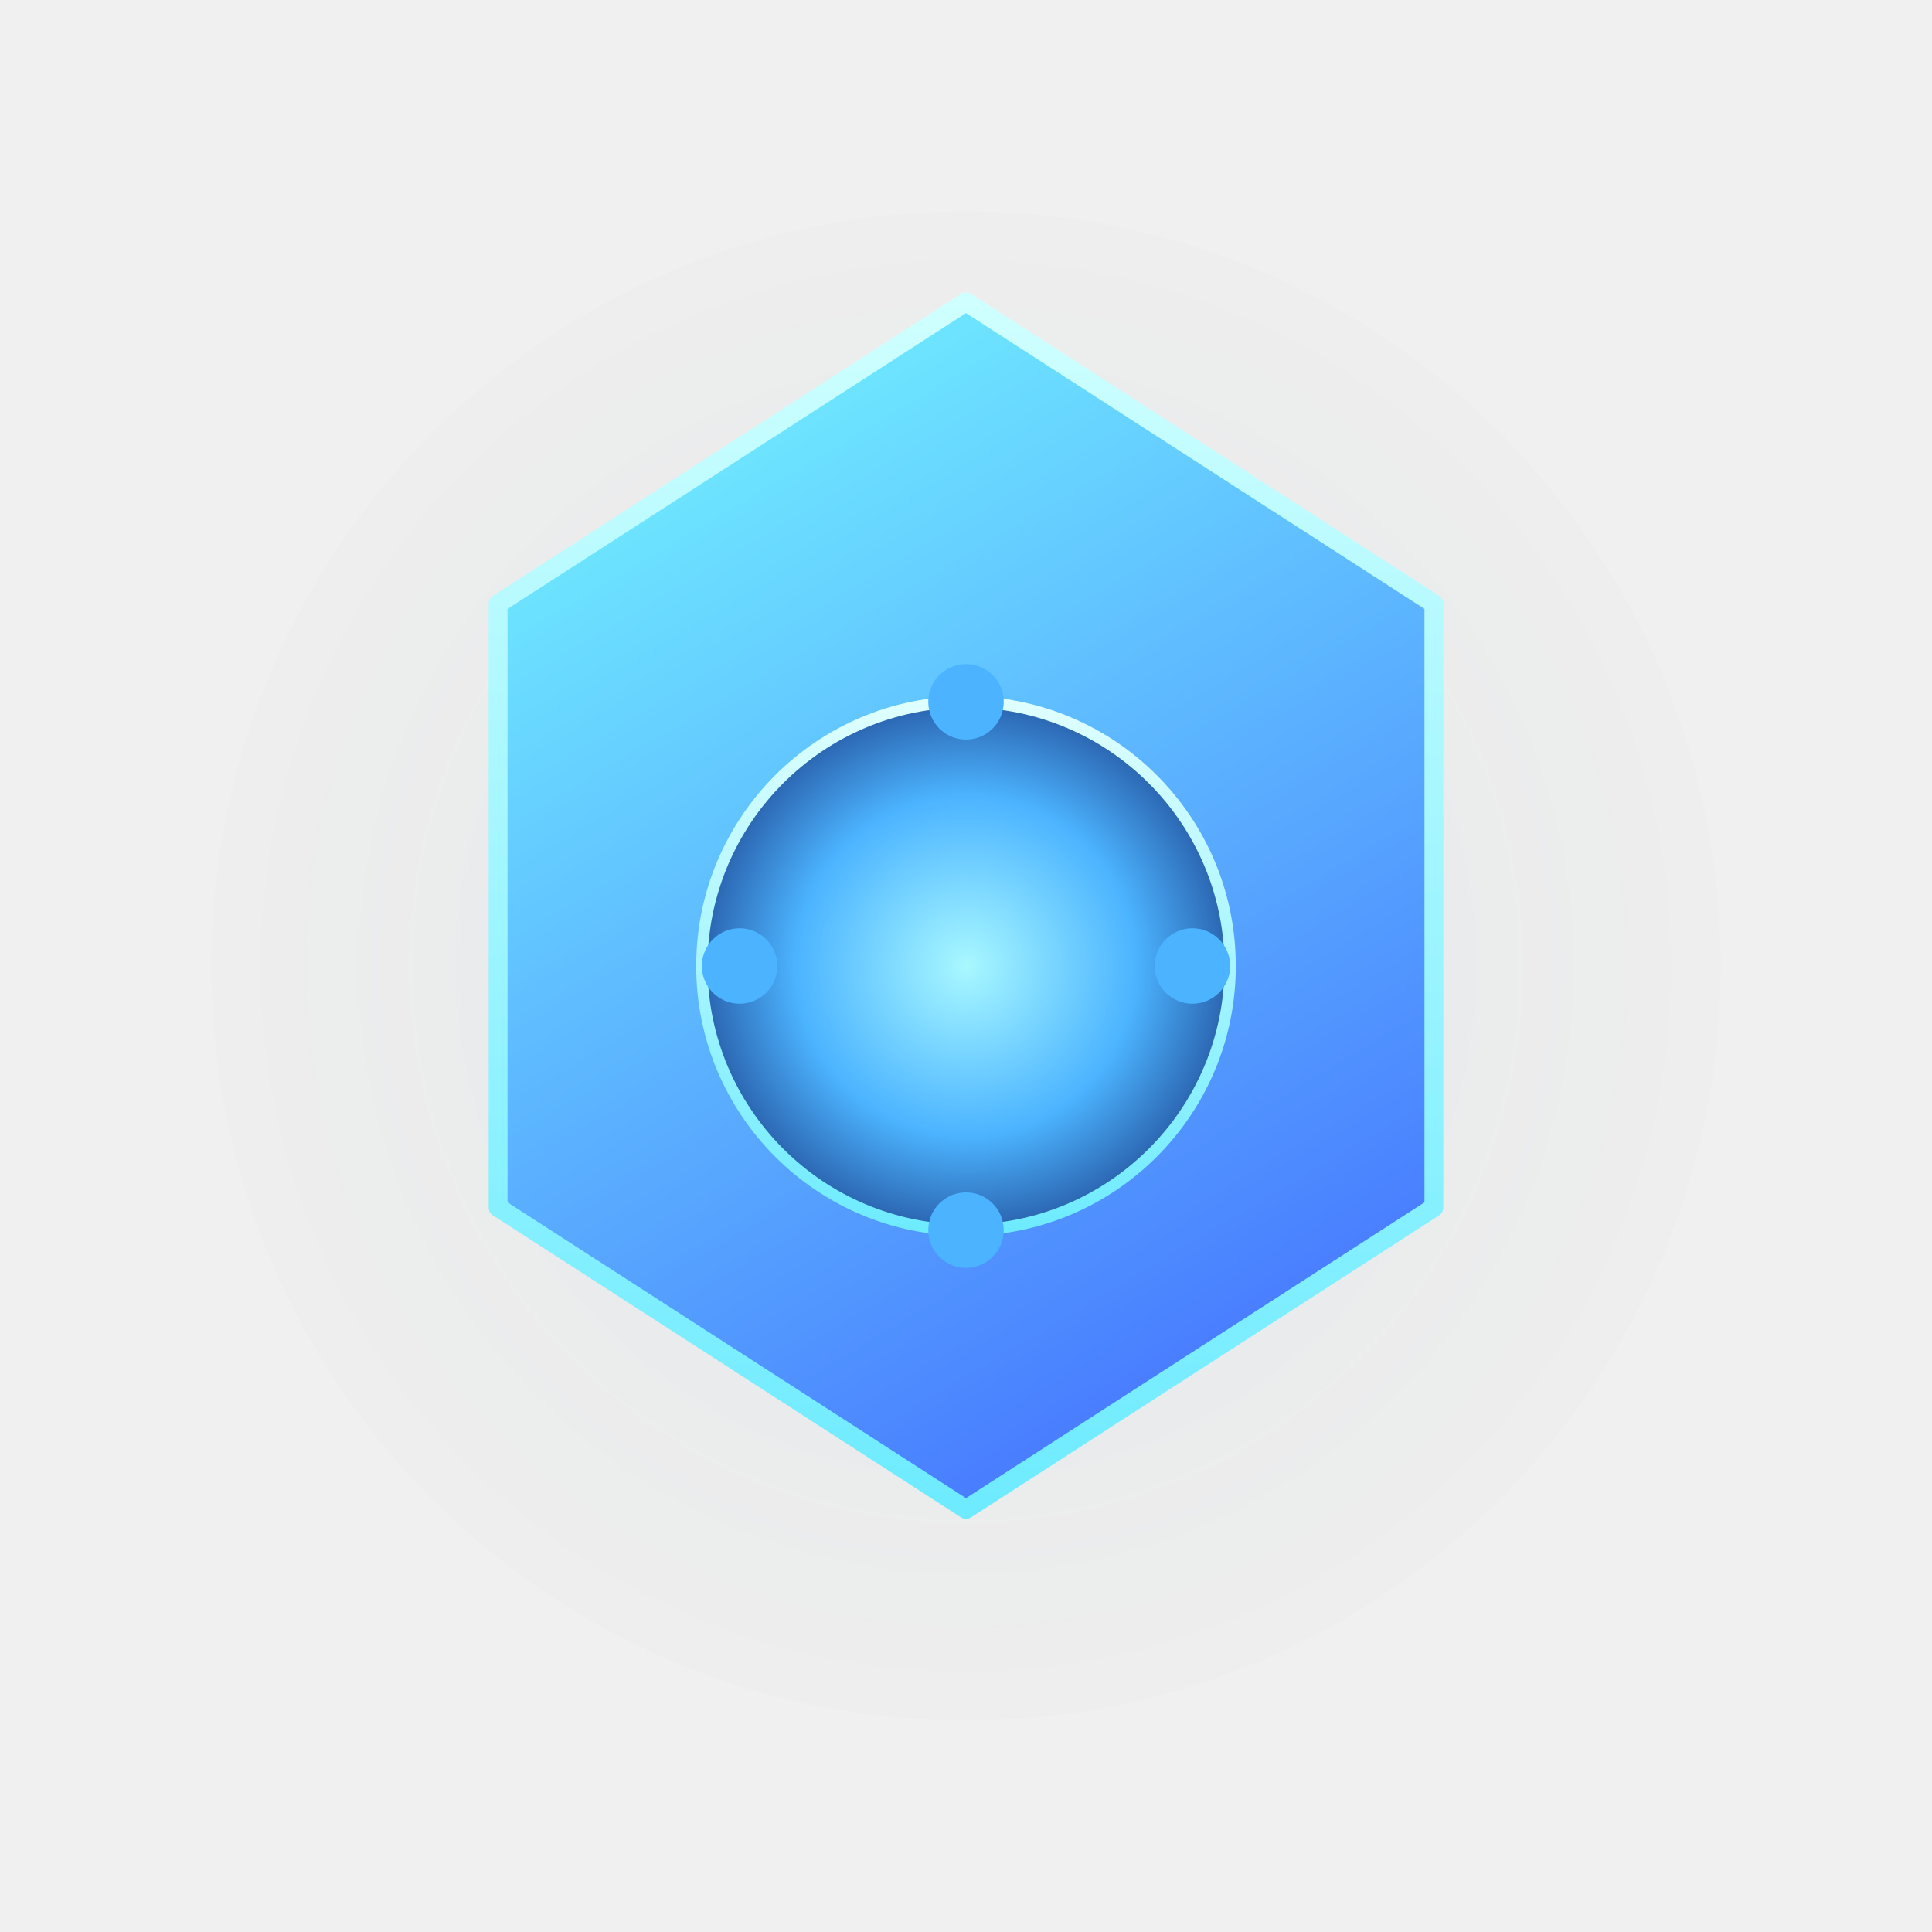
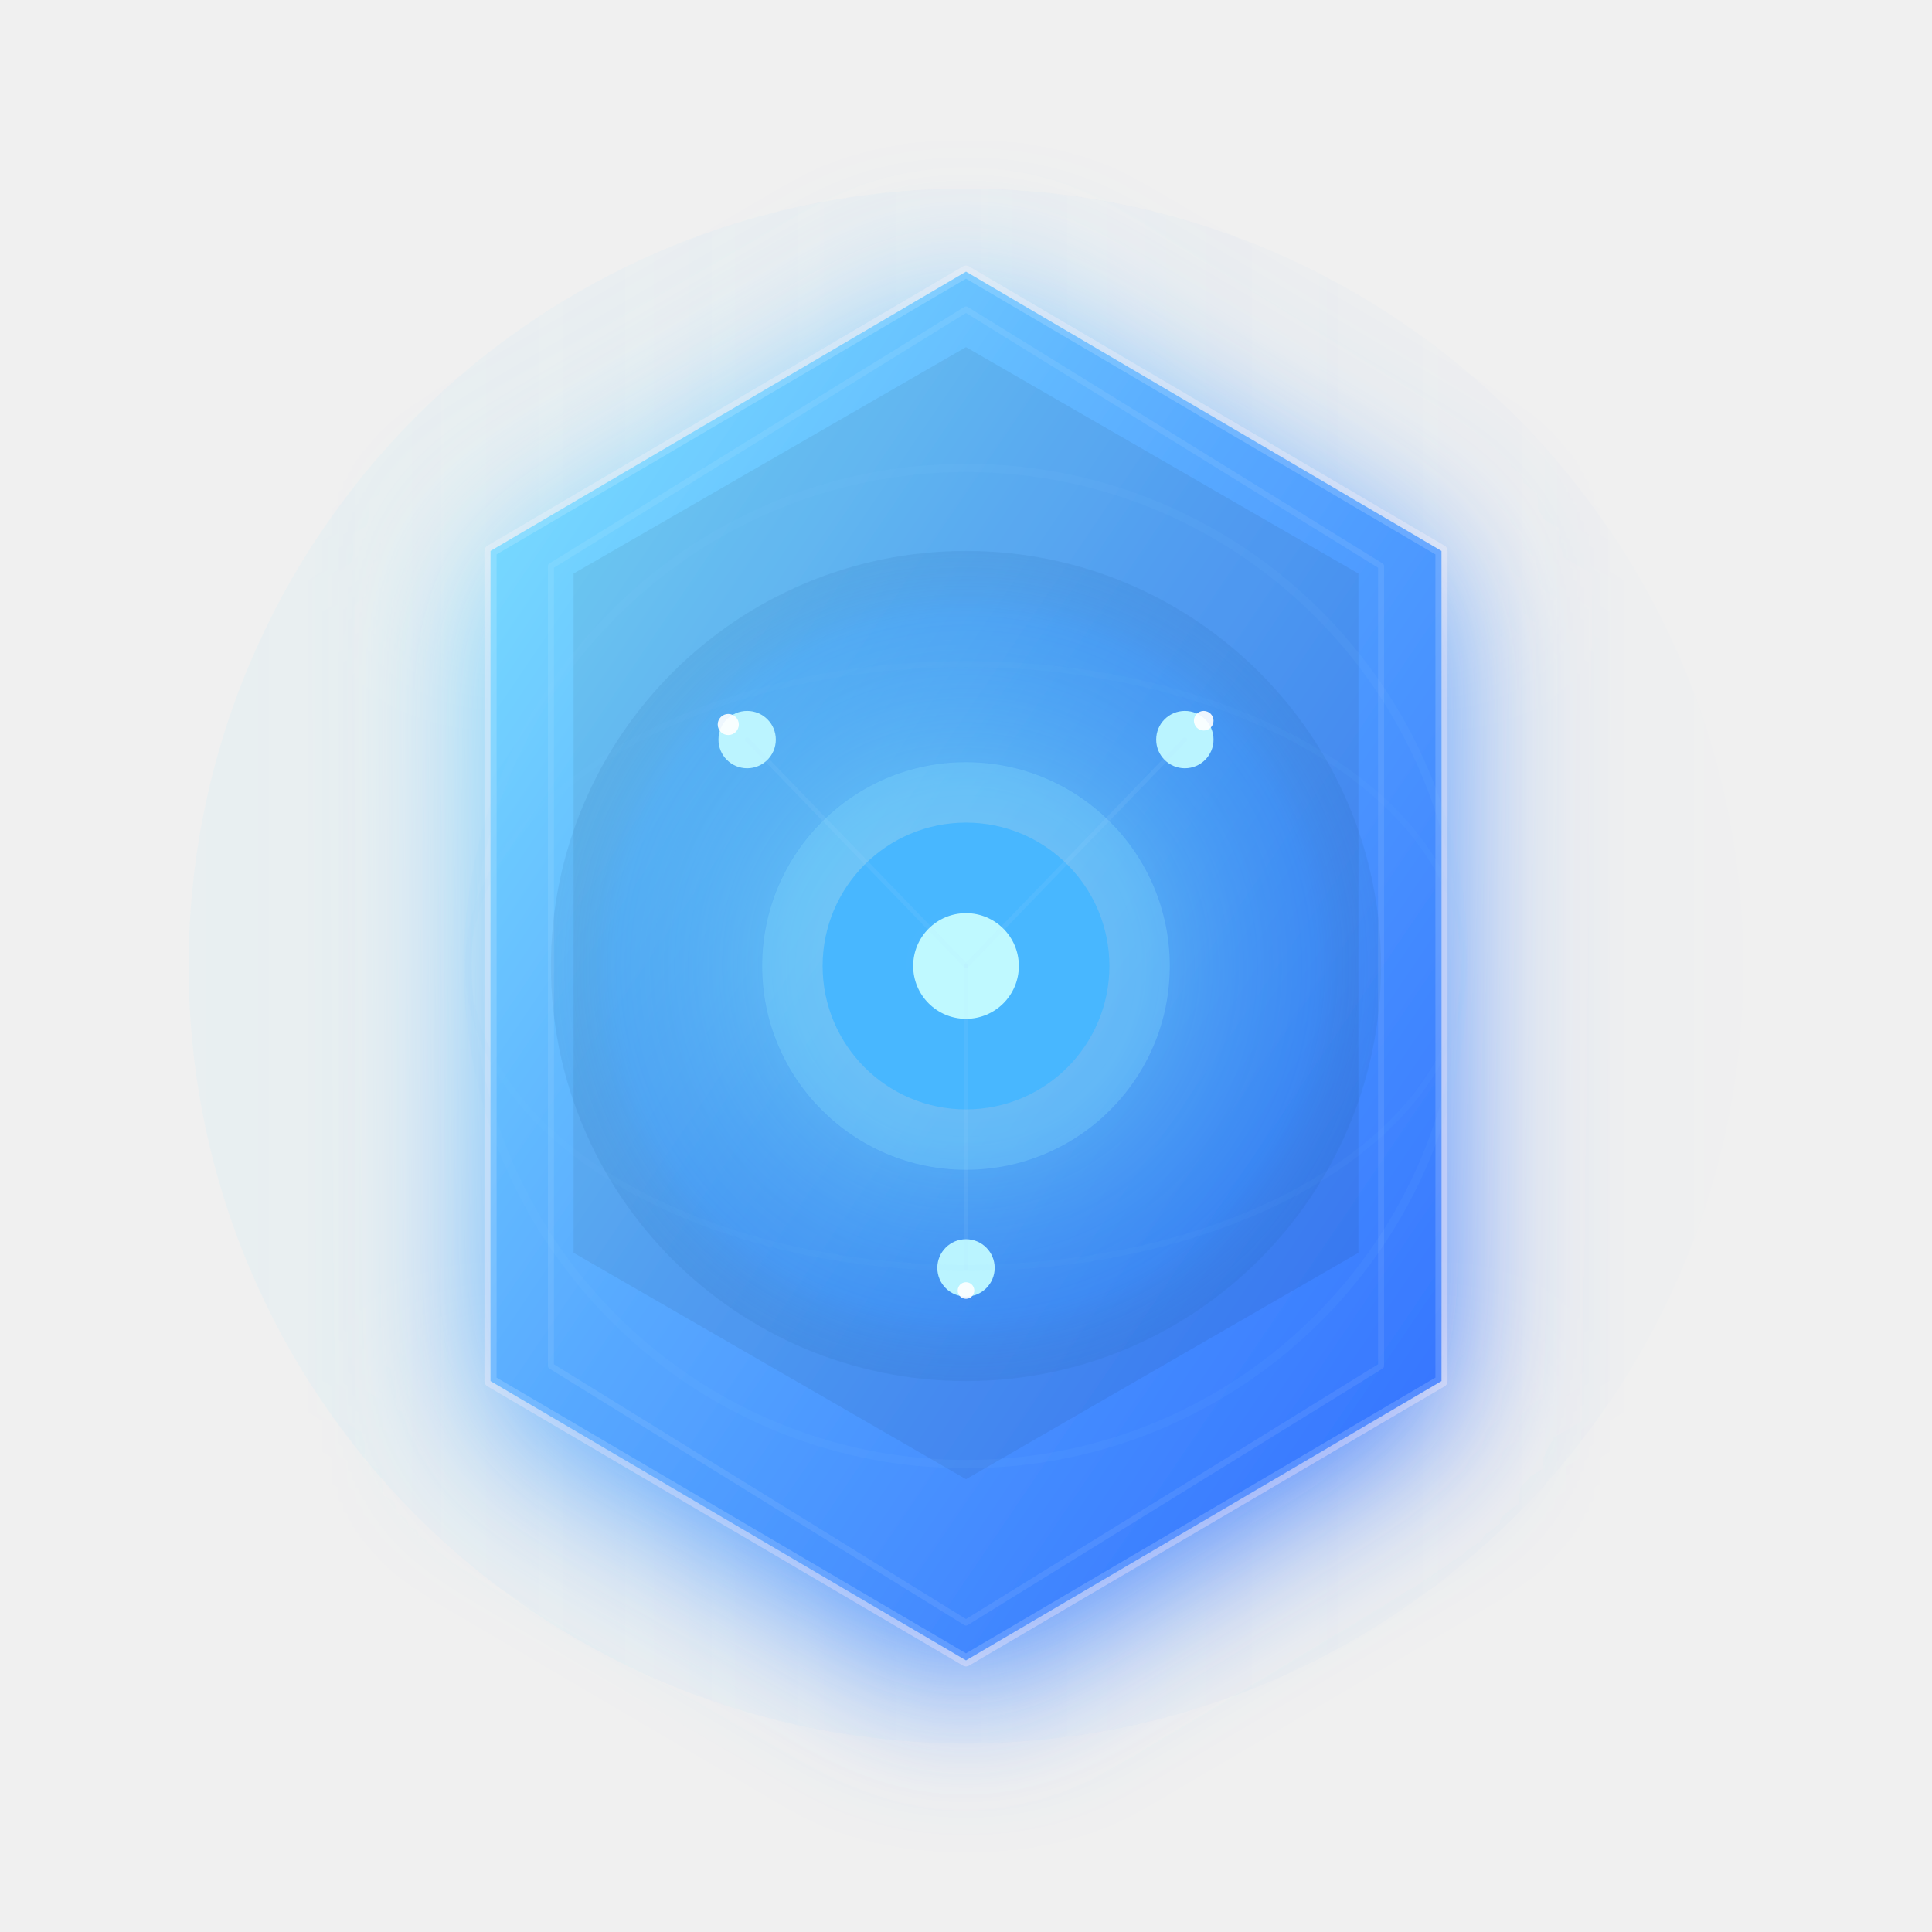
- <svg xmlns="http://www.w3.org/2000/svg" width="512" height="512" viewBox="0 0 512 512" fill="none">
-   <circle cx="256" cy="256" r="200" fill="url(#outerGlow)" opacity="0.22" />
-   <path d="M256 80L380 160V320L256 400L132 320V160L256 80Z" fill="url(#hexGrad)" stroke="url(#hexStroke)" stroke-width="5" stroke-linejoin="round" />
-   <circle cx="256" cy="256" r="70" fill="url(#innerGrad)" stroke="url(#innerStroke)" stroke-width="3" />
-   <circle cx="256" cy="186" r="10" fill="url(#dotGrad)" />
-   <circle cx="316" cy="256" r="10" fill="url(#dotGrad)" />
-   <circle cx="256" cy="326" r="10" fill="url(#dotGrad)" />
-   <circle cx="196" cy="256" r="10" fill="url(#dotGrad)" />
-   <line x1="256" y1="186" x2="256" y2="130" stroke="url(#lineGrad)" stroke-width="4" stroke-linecap="round" />
-   <line x1="316" y1="256" x2="372" y2="256" stroke="url(#lineGrad)" stroke-width="4" stroke-linecap="round" />
-   <line x1="256" y1="326" x2="256" y2="382" stroke="url(#lineGrad)" stroke-width="4" stroke-linecap="round" />
-   <line x1="196" y1="256" x2="140" y2="256" stroke="url(#lineGrad)" stroke-width="4" stroke-linecap="round" />
+ <svg xmlns="http://www.w3.org/2000/svg" viewBox="0 0 512 512" width="512" height="512" role="img" aria-labelledby="title desc">
  <defs>
-     <radialGradient id="outerGlow" cx="0" cy="0" r="1" gradientUnits="userSpaceOnUse" gradientTransform="translate(256 256) scale(220)">
-       <stop offset="0%" stop-color="#6EEBFF" stop-opacity="0.6" />
-       <stop offset="40%" stop-color="#3A78A1" stop-opacity="0.18" />
-       <stop offset="100%" stop-color="#000000" stop-opacity="0" />
+     <radialGradient id="g-core" cx="50%" cy="50%" r="60%">
+       <stop offset="0%" stop-color="#bdf6ff" stop-opacity="1" />
+       <stop offset="35%" stop-color="#6fe0ff" stop-opacity="0.95" />
+       <stop offset="70%" stop-color="#2a9bff" stop-opacity="0.55" />
+       <stop offset="100%" stop-color="#0b1120" stop-opacity="0" />
    </radialGradient>
-     <linearGradient id="hexGrad" x1="180" y1="120" x2="340" y2="390" gradientUnits="userSpaceOnUse">
-       <stop offset="0%" stop-color="#6EE7FF" />
-       <stop offset="100%" stop-color="#4470FF" />
+     <linearGradient id="g-hex" x1="0%" y1="0%" x2="100%" y2="100%">
+       <stop offset="0%" stop-color="#7fe6ff" />
+       <stop offset="45%" stop-color="#57a8ff" />
+       <stop offset="100%" stop-color="#2f6bff" />
    </linearGradient>
-     <linearGradient id="hexStroke" x1="256" y1="80" x2="256" y2="400" gradientUnits="userSpaceOnUse">
-       <stop offset="0%" stop-color="#CFFFFF" />
-       <stop offset="100%" stop-color="#6EEBFF" />
+     <linearGradient id="g-ring" x1="0%" y1="0%" x2="100%" y2="0%">
+       <stop offset="0%" stop-color="rgba(140,230,255,0.55)" />
+       <stop offset="100%" stop-color="rgba(80,150,255,0.06)" />
    </linearGradient>
-     <radialGradient id="innerGrad" cx="0" cy="0" r="1" gradientUnits="userSpaceOnUse" gradientTransform="translate(256 256) scale(75)">
-       <stop offset="0%" stop-color="#A8F8FF" />
-       <stop offset="60%" stop-color="#4CB4FF" />
-       <stop offset="100%" stop-color="#2454A0" />
-     </radialGradient>
-     <linearGradient id="innerStroke" x1="256" y1="186" x2="256" y2="326" gradientUnits="userSpaceOnUse">
-       <stop offset="0%" stop-color="#DFFFFF" />
-       <stop offset="100%" stop-color="#6EEBFF" />
-     </linearGradient>
-     <radialGradient id="dotGrad" cx="0" cy="0" r="1" gradientUnits="userSpaceOnUse" gradientTransform="translate(0 0) scale(12)">
-       <stop offset="0%" stop-color="#FFFFFF" />
-       <stop offset="60%" stop-color="#9AEFFF" />
-       <stop offset="100%" stop-color="#4BB3FF" />
-     </radialGradient>
-     <linearGradient id="lineGrad" x1="0" y1="0" x2="1" y2="1">
-       <stop offset="0%" stop-color="#DFFFFF" />
-       <stop offset="100%" stop-color="#6EEBFF" />
-     </linearGradient>
+     <filter id="f-softglow" x="-50%" y="-50%" width="200%" height="200%">
+       <feGaussianBlur in="SourceGraphic" stdDeviation="10" result="b" />
+       <feMerge>
+         <feMergeNode in="b" />
+         <feMergeNode in="SourceGraphic" />
+       </feMerge>
+     </filter>
+     <filter id="f-plate-shadow" x="-40%" y="-40%" width="180%" height="180%">
+       <feOffset dx="0" dy="8" result="off" />
+       <feGaussianBlur in="off" stdDeviation="20" result="blur" />
+       <feColorMatrix in="blur" type="matrix" values="0 0 0 0 0                 0 0 0 0 0                 0 0 0 0 0                 0 0 0 0.25" />
+       <feBlend in="SourceGraphic" mode="normal" />
+     </filter>
  </defs>
+   <g opacity="0.14">
+     <circle cx="256" cy="256" r="206" fill="url(#g-ring)" />
+   </g>
+   <g filter="url(#f-plate-shadow)">
+     <polygon id="hex-plate" points="256 72 382 146 382 366 256 440 130 366 130 146" fill="url(#g-hex)" stroke="rgba(255,255,255,0.16)" stroke-width="3.2" stroke-linejoin="round" />
+   </g>
+   <polygon points="256 92 360 152 360 332 256 392 152 332 152 152" fill="rgba(0,0,0,0.06)" />
+   <g id="core" transform="translate(0,0)">
+     <circle cx="256" cy="256" r="110" fill="url(#g-core)" opacity="0.35" />
+     <g id="core-pulse" transform="translate(256,256)">
+       <circle id="core-l1" cx="0" cy="0" r="54" fill="#8fe8ff" opacity="0.24">
+         <animate attributeName="r" values="54;62;54" dur="3.8s" repeatCount="indefinite" />
+         <animate attributeName="opacity" values="0.26;0.12;0.26" dur="3.8s" repeatCount="indefinite" />
+       </circle>
+       <circle id="core-l2" cx="0" cy="0" r="38" fill="#46b7ff" opacity="0.95">
+         <animateTransform attributeName="transform" attributeType="XML" type="scale" values="1;1.04;1" dur="2.6s" repeatCount="indefinite" />
+       </circle>
+       <circle cx="0" cy="0" r="14" fill="#bff9ff" opacity="1">
+         <animate attributeName="r" values="12;16;12" dur="2.2s" repeatCount="indefinite" />
+       </circle>
+     </g>
+   </g>
+   <g id="orbit-root" transform="translate(0,0)">
+     <animateTransform attributeName="transform" type="rotate" from="0 256 256" to="360 256 256" dur="18s" repeatCount="indefinite" />
+     <g id="node-a" transform="translate(314,196)">
+       <circle r="7.6" fill="#bdf6ff" opacity="0.98">
+         <animate attributeName="r" values="7.6;9.2;7.6" dur="4.2s" repeatCount="indefinite" />
+       </circle>
+       <circle r="2.6" fill="#fff" opacity="0.9" transform="translate(5,-5)" />
+     </g>
+     <g id="node-b" transform="translate(256,336)">
+       <circle r="7.6" fill="#bdf6ff" opacity="0.98">
+         <animate attributeName="r" values="7.6;8.8;7.6" dur="5.1s" repeatCount="indefinite" />
+       </circle>
+       <circle r="2.2" fill="#fff" opacity="0.9" transform="translate(0,6)" />
+     </g>
+     <g id="node-c" transform="translate(198,196)">
+       <circle r="7.6" fill="#bdf6ff" opacity="0.98">
+         <animate attributeName="r" values="7.6;9.0;7.6" dur="4.6s" repeatCount="indefinite" />
+       </circle>
+       <circle r="2.8" fill="#fff" opacity="0.9" transform="translate(-5,-4)" />
+     </g>
+     <circle cx="256" cy="256" r="132" fill="none" stroke="rgba(140,200,255,0.06)" stroke-width="2.2" />
+     <ellipse cx="256" cy="256" rx="132" ry="80" fill="none" stroke="rgba(140,200,255,0.04)" stroke-width="1.6" />
+   </g>
+   <g stroke="rgba(180,230,255,0.09)" stroke-width="1.2" stroke-linecap="round">
+     <line x1="256" y1="256" x2="314" y2="196" />
+     <line x1="256" y1="256" x2="256" y2="336" />
+     <line x1="256" y1="256" x2="198" y2="196" />
+   </g>
+   <polygon points="256 82 366 150 366 362 256 430 146 362 146 150" fill="none" stroke="rgba(255,255,255,0.08)" stroke-width="1.6" stroke-linejoin="round" />
+   <rect x="0" y="0" width="512" height="512" fill="transparent" />
</svg>
